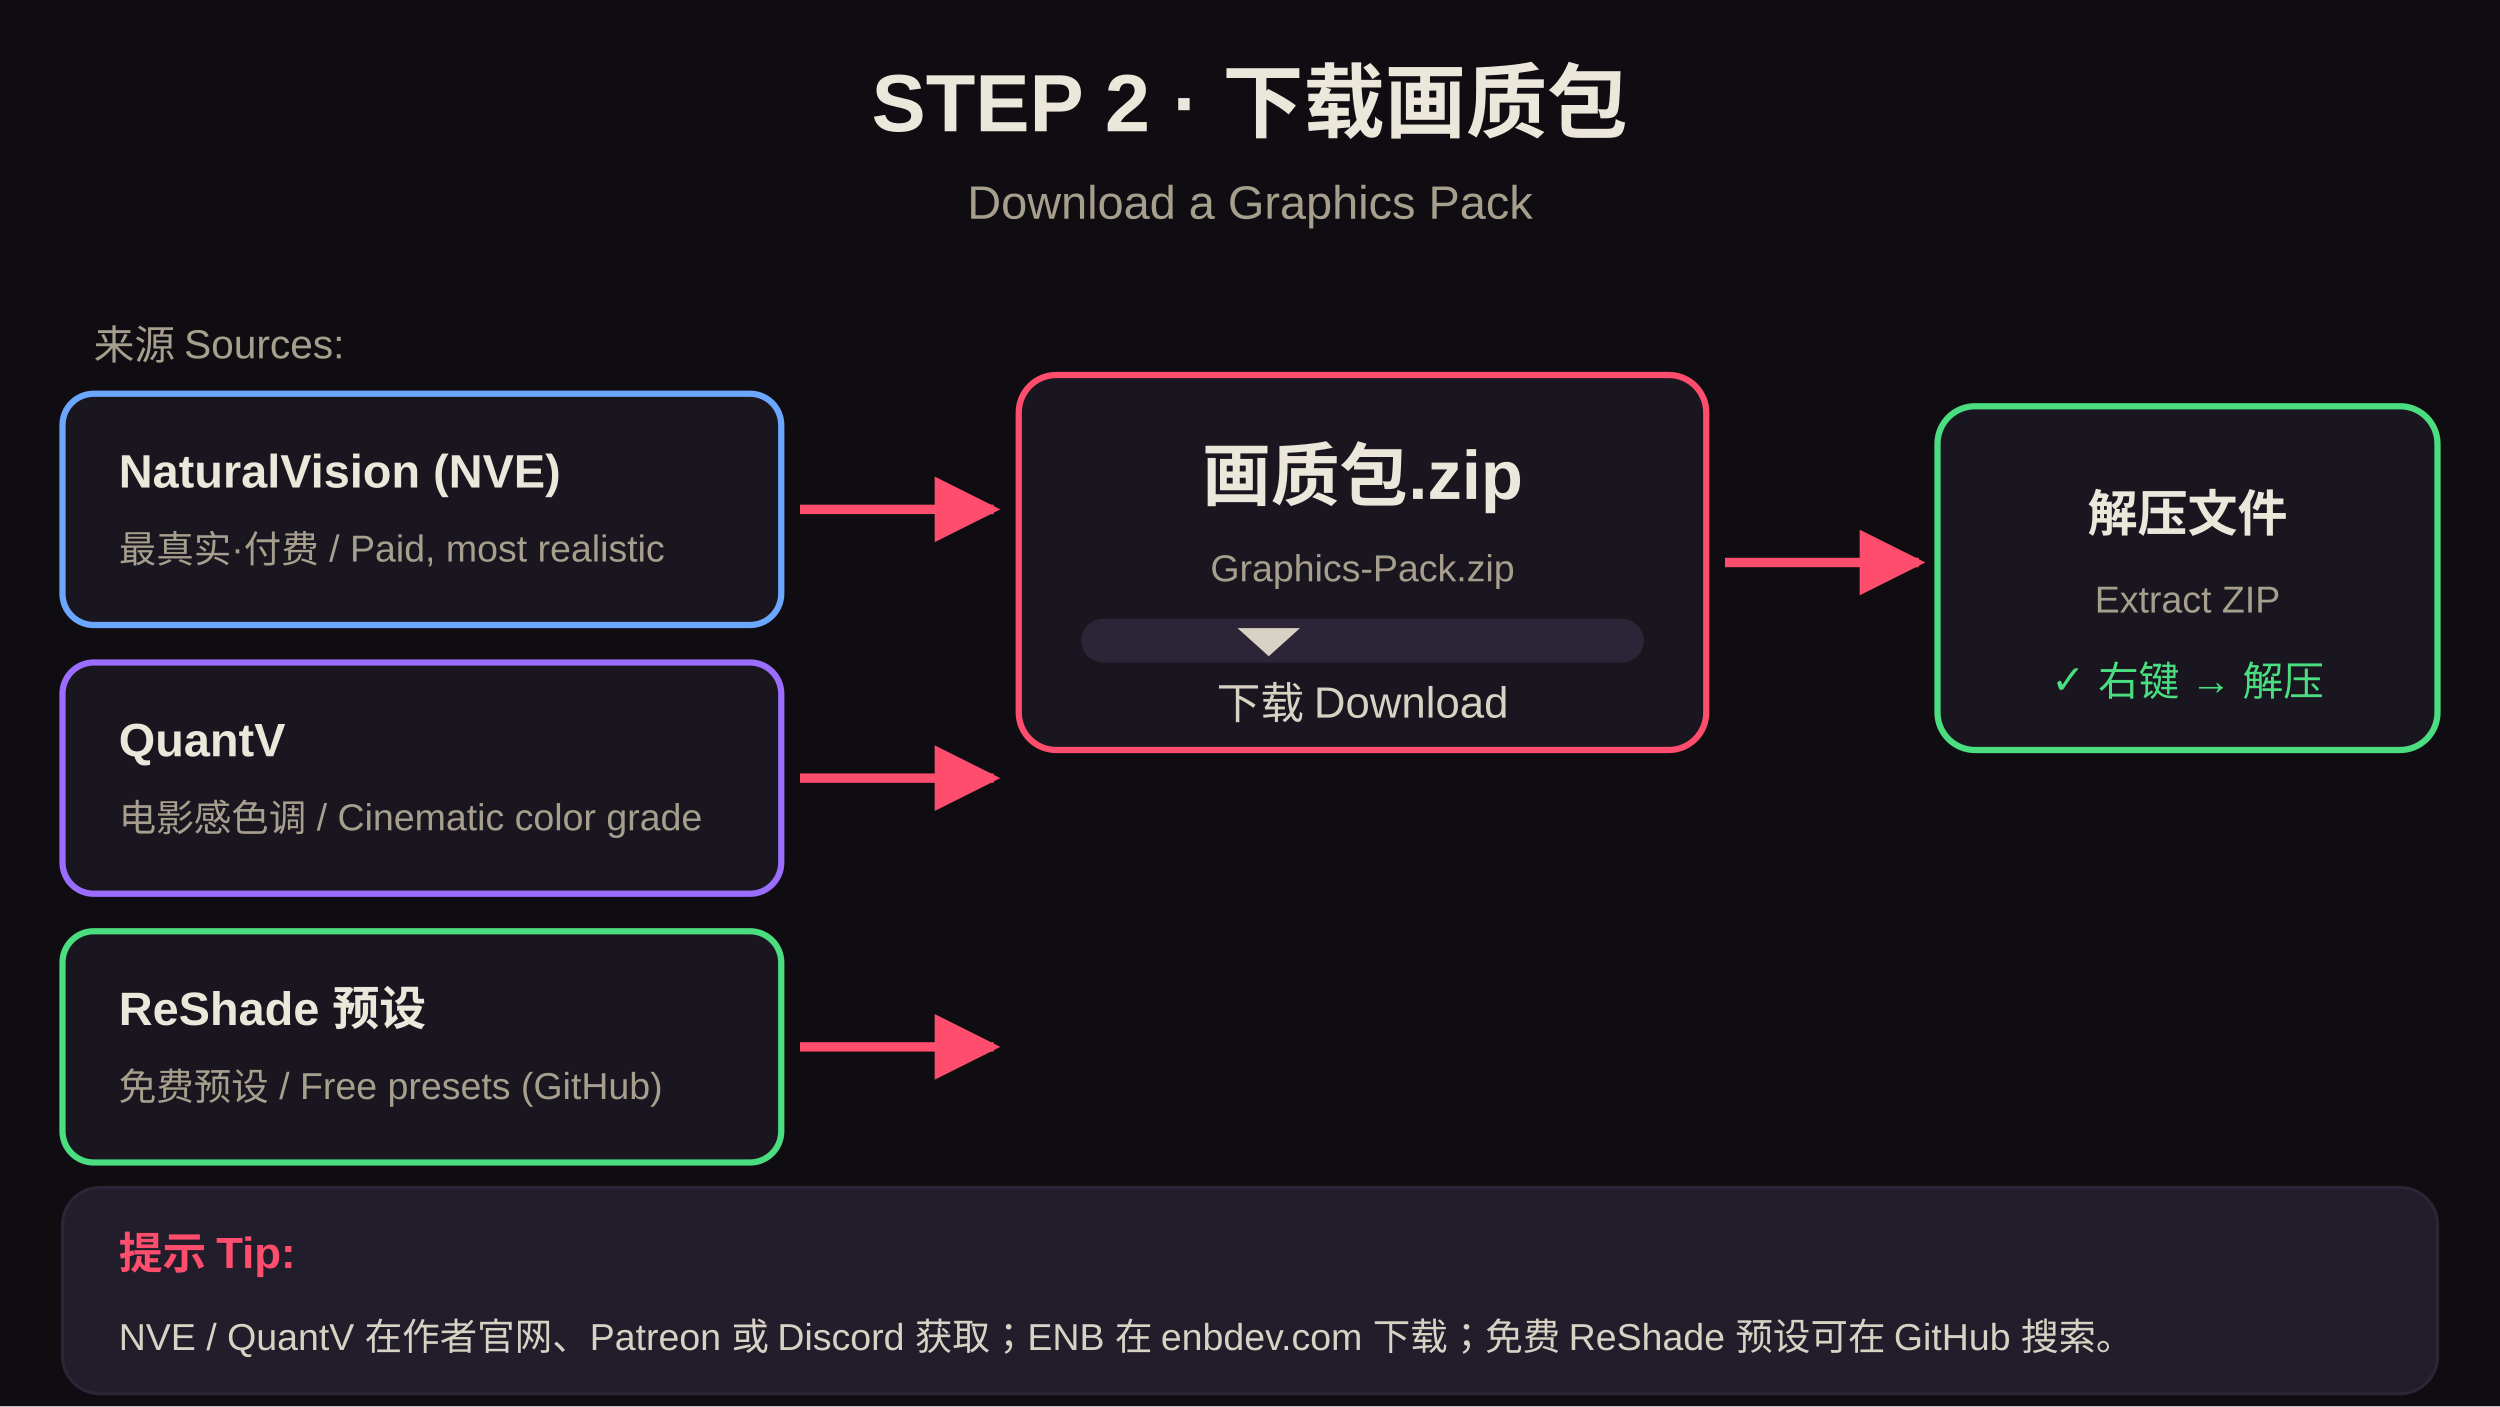
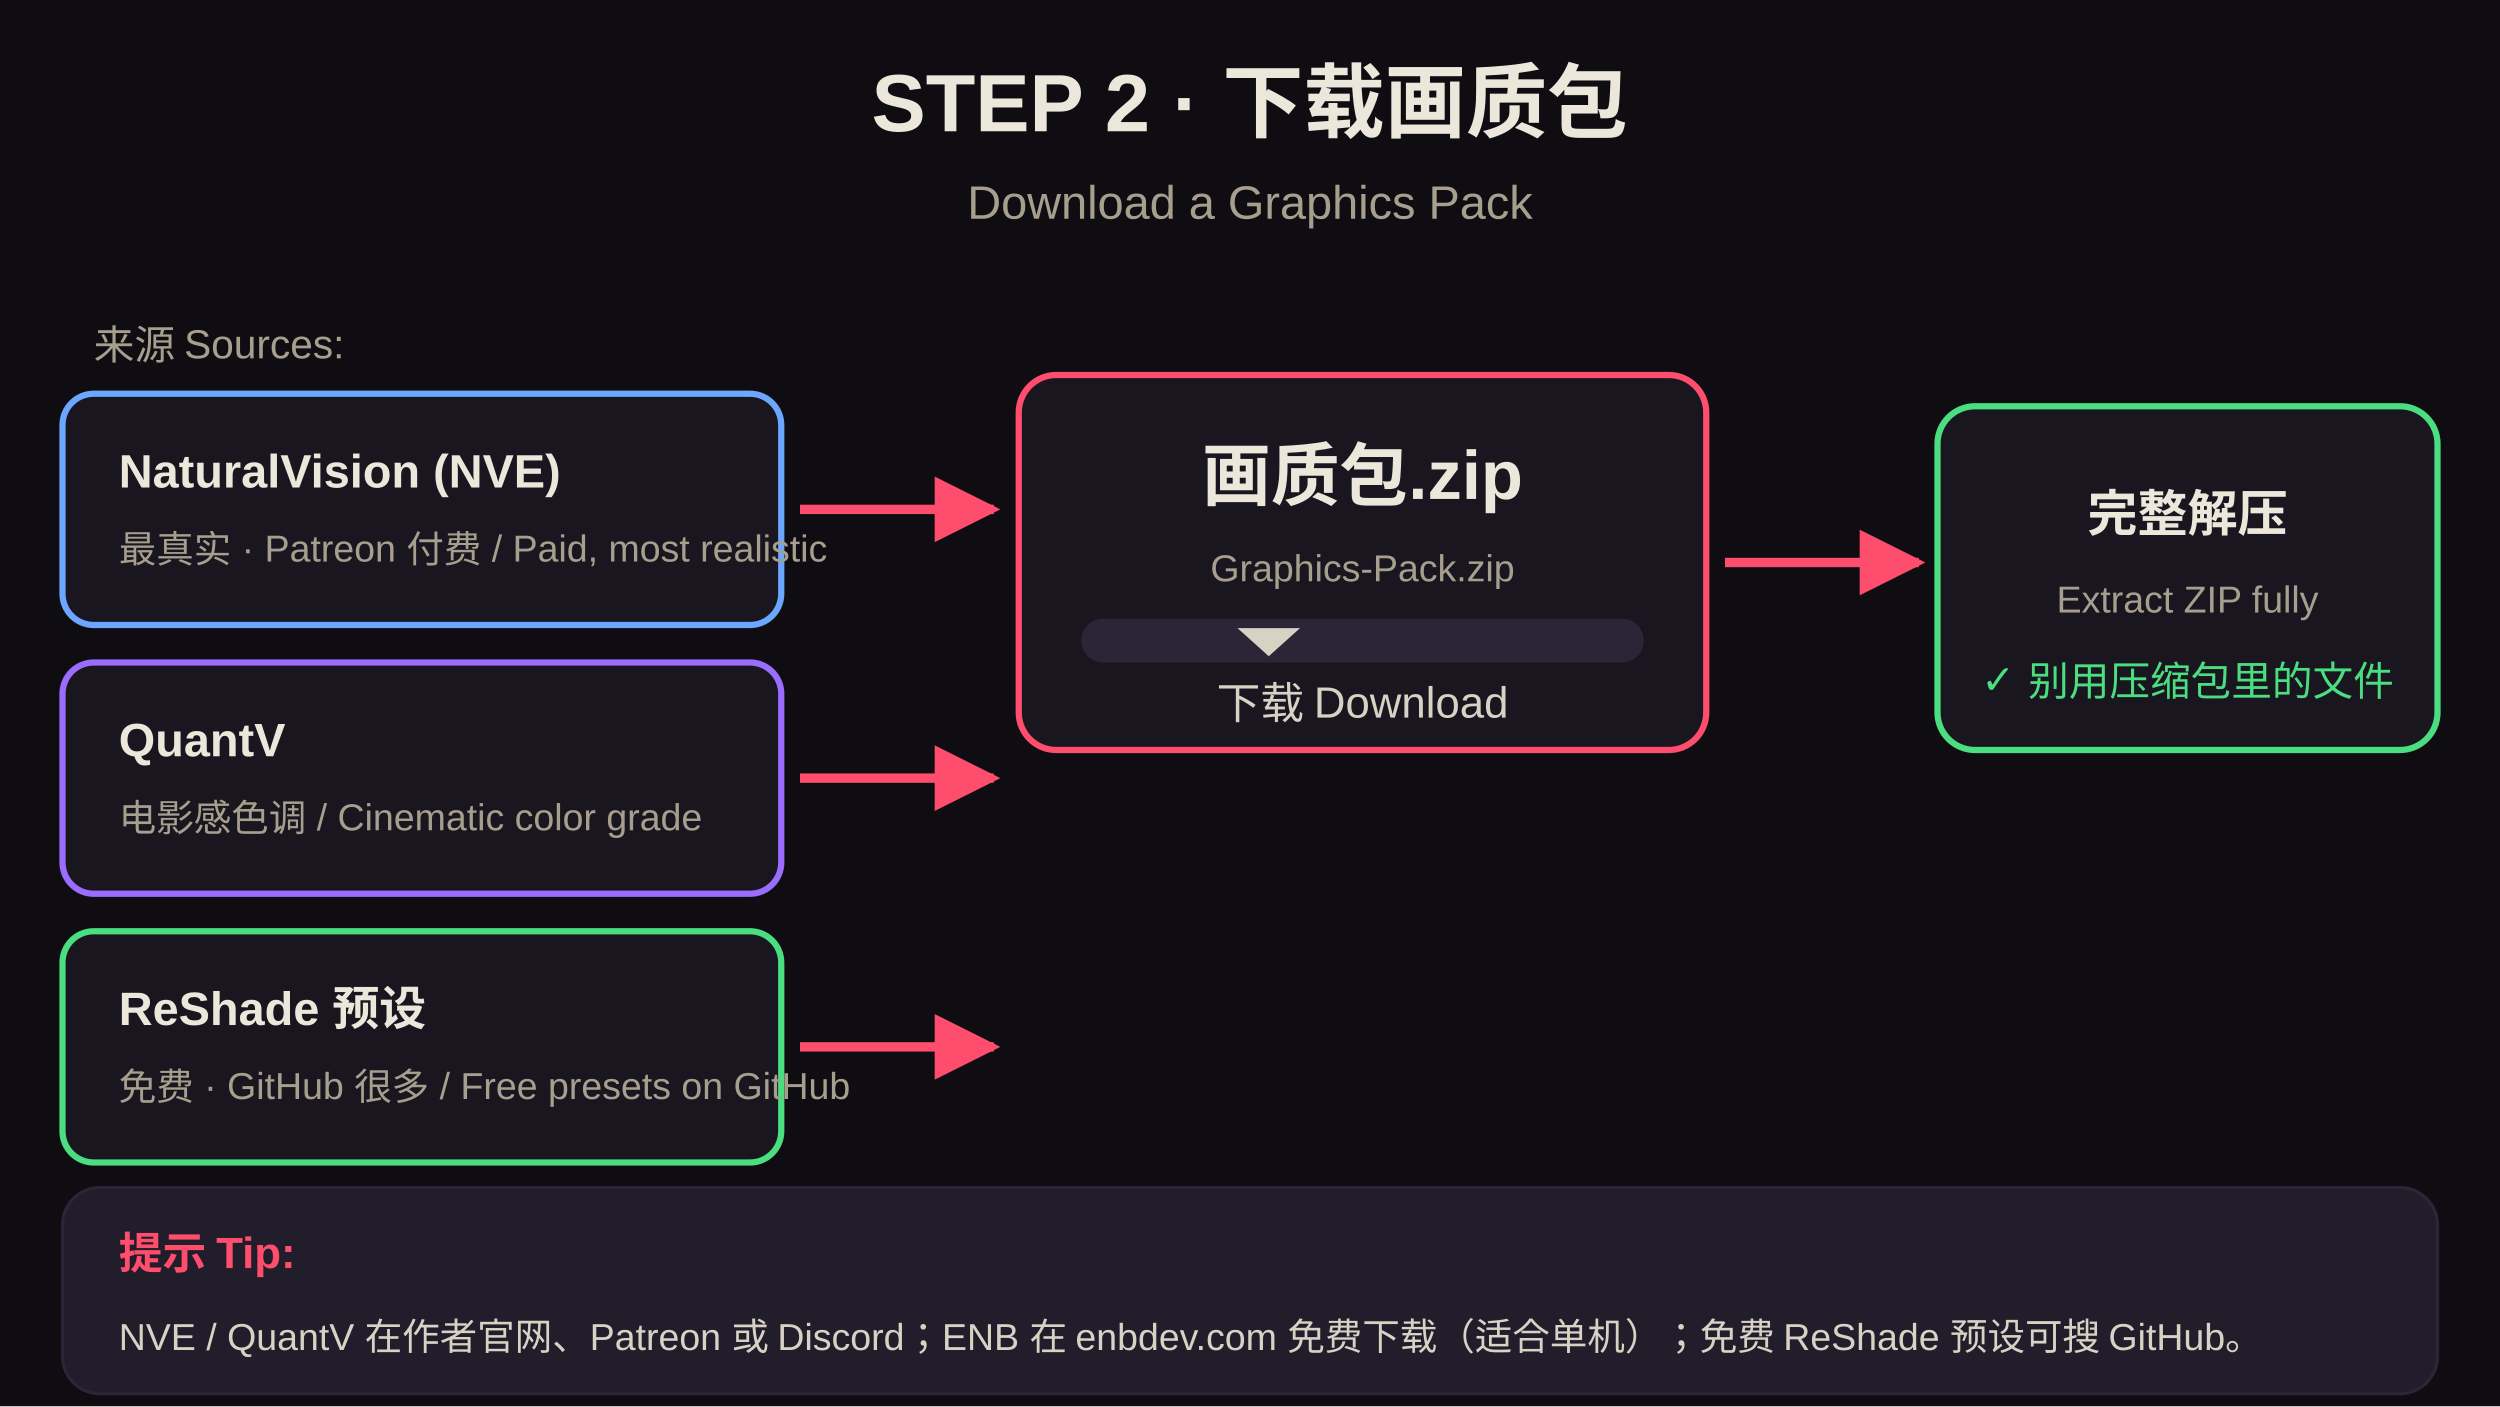
<svg xmlns="http://www.w3.org/2000/svg" width="800" height="450" viewBox="0 0 800 450" font-family="'Microsoft YaHei','Segoe UI',Arial,sans-serif">
  <rect width="800" height="450" fill="#0f0d12" />
  <text x="400" y="42" text-anchor="middle" font-size="26" font-weight="bold" fill="#ece7db">STEP 2 · 下载画质包</text>
  <text x="400" y="70" text-anchor="middle" font-size="15" fill="#a79f8e">Download a Graphics Pack</text>
  <text x="30" y="115" font-size="13" fill="#a79f8e">来源 Sources:</text>
  <rect x="20" y="126" width="230" height="74" rx="10" fill="#191620" stroke="#6ba6ff" stroke-width="2" />
  <text x="38" y="156" font-size="15" font-weight="bold" fill="#ece7db">NaturalVision (NVE)</text>
-   <text x="38" y="180" font-size="12" fill="#a79f8e">最真实·付费 / Paid, most realistic</text>
+   <text x="38" y="180" font-size="12" fill="#a79f8e">最真实 · Patreon 付费 / Paid, most realistic</text>
  <rect x="20" y="212" width="230" height="74" rx="10" fill="#191620" stroke="#9b6dff" stroke-width="2" />
  <text x="38" y="242" font-size="15" font-weight="bold" fill="#ece7db">QuantV</text>
  <text x="38" y="266" font-size="12" fill="#a79f8e">电影感色调 / Cinematic color grade</text>
  <rect x="20" y="298" width="230" height="74" rx="10" fill="#191620" stroke="#4ade80" stroke-width="2" />
  <text x="38" y="328" font-size="15" font-weight="bold" fill="#ece7db">ReShade 预设</text>
-   <text x="38" y="352" font-size="12" fill="#a79f8e">免费预设 / Free presets (GitHub)</text>
+   <text x="38" y="352" font-size="12" fill="#a79f8e">免费 · GitHub 很多 / Free presets on GitHub</text>
  <path d="M 256 163 L 318 163" stroke="#ff4d6d" stroke-width="3" marker-end="url(#ar)" />
  <path d="M 256 249 L 318 249" stroke="#ff4d6d" stroke-width="3" marker-end="url(#ar)" />
  <path d="M 256 335 L 318 335" stroke="#ff4d6d" stroke-width="3" marker-end="url(#ar)" />
  <rect x="326" y="120" width="220" height="120" rx="12" fill="#191620" stroke="#ff4d6d" stroke-width="2" />
  <text x="436" y="160" text-anchor="middle" font-size="22" font-weight="bold" fill="#ece7db">画质包.zip</text>
  <text x="436" y="186" text-anchor="middle" font-size="12" fill="#a79f8e">Graphics-Pack.zip</text>
  <rect x="346" y="198" width="180" height="14" rx="7" fill="#2b2537" />
  <path d="M 396 201 L 416 201 L 406 210 z" fill="#d8d2c4" />
  <text x="436" y="230" text-anchor="middle" font-size="14" fill="#d8d2c4">下载 Download</text>
  <path d="M 552 180 L 614 180" stroke="#ff4d6d" stroke-width="3" marker-end="url(#ar)" />
  <rect x="620" y="130" width="160" height="110" rx="12" fill="#191620" stroke="#4ade80" stroke-width="2" />
-   <text x="700" y="170" text-anchor="middle" font-size="16" font-weight="bold" fill="#ece7db">解压文件</text>
-   <text x="700" y="196" text-anchor="middle" font-size="12" fill="#a79f8e">Extract ZIP</text>
-   <text x="700" y="222" text-anchor="middle" font-size="13" fill="#4ade80">✓ 右键 → 解压</text>
+   <text x="700" y="170" text-anchor="middle" font-size="16" font-weight="bold" fill="#ece7db">完整解压</text>
+   <text x="700" y="196" text-anchor="middle" font-size="12" fill="#a79f8e">Extract ZIP fully</text>
+   <text x="700" y="222" text-anchor="middle" font-size="13" fill="#4ade80">✓ 别用压缩包里的文件</text>
  <rect x="20" y="380" width="760" height="66" rx="12" fill="#211d2b" stroke="#2b2537" />
  <text x="38" y="406" font-size="14" fill="#ff4d6d" font-weight="bold">提示 Tip:</text>
-   <text x="38" y="432" font-size="12" fill="#d8d2c4">NVE / QuantV 在作者官网、Patreon 或 Discord 获取；ENB 在 enbdev.com 下载；免费 ReShade 预设可在 GitHub 搜索。</text>
+   <text x="38" y="432" font-size="12" fill="#d8d2c4">NVE / QuantV 在作者官网、Patreon 或 Discord；ENB 在 enbdev.com 免费下载（适合单机）；免费 ReShade 预设可搜 GitHub。</text>
  <defs>
    <marker id="ar" viewBox="0 0 10 10" refX="9" refY="5" markerWidth="7" markerHeight="7" orient="auto-start-reverse">
      <path d="M 0 0 L 10 5 L 0 10 z" fill="#ff4d6d" />
    </marker>
  </defs>
</svg>
